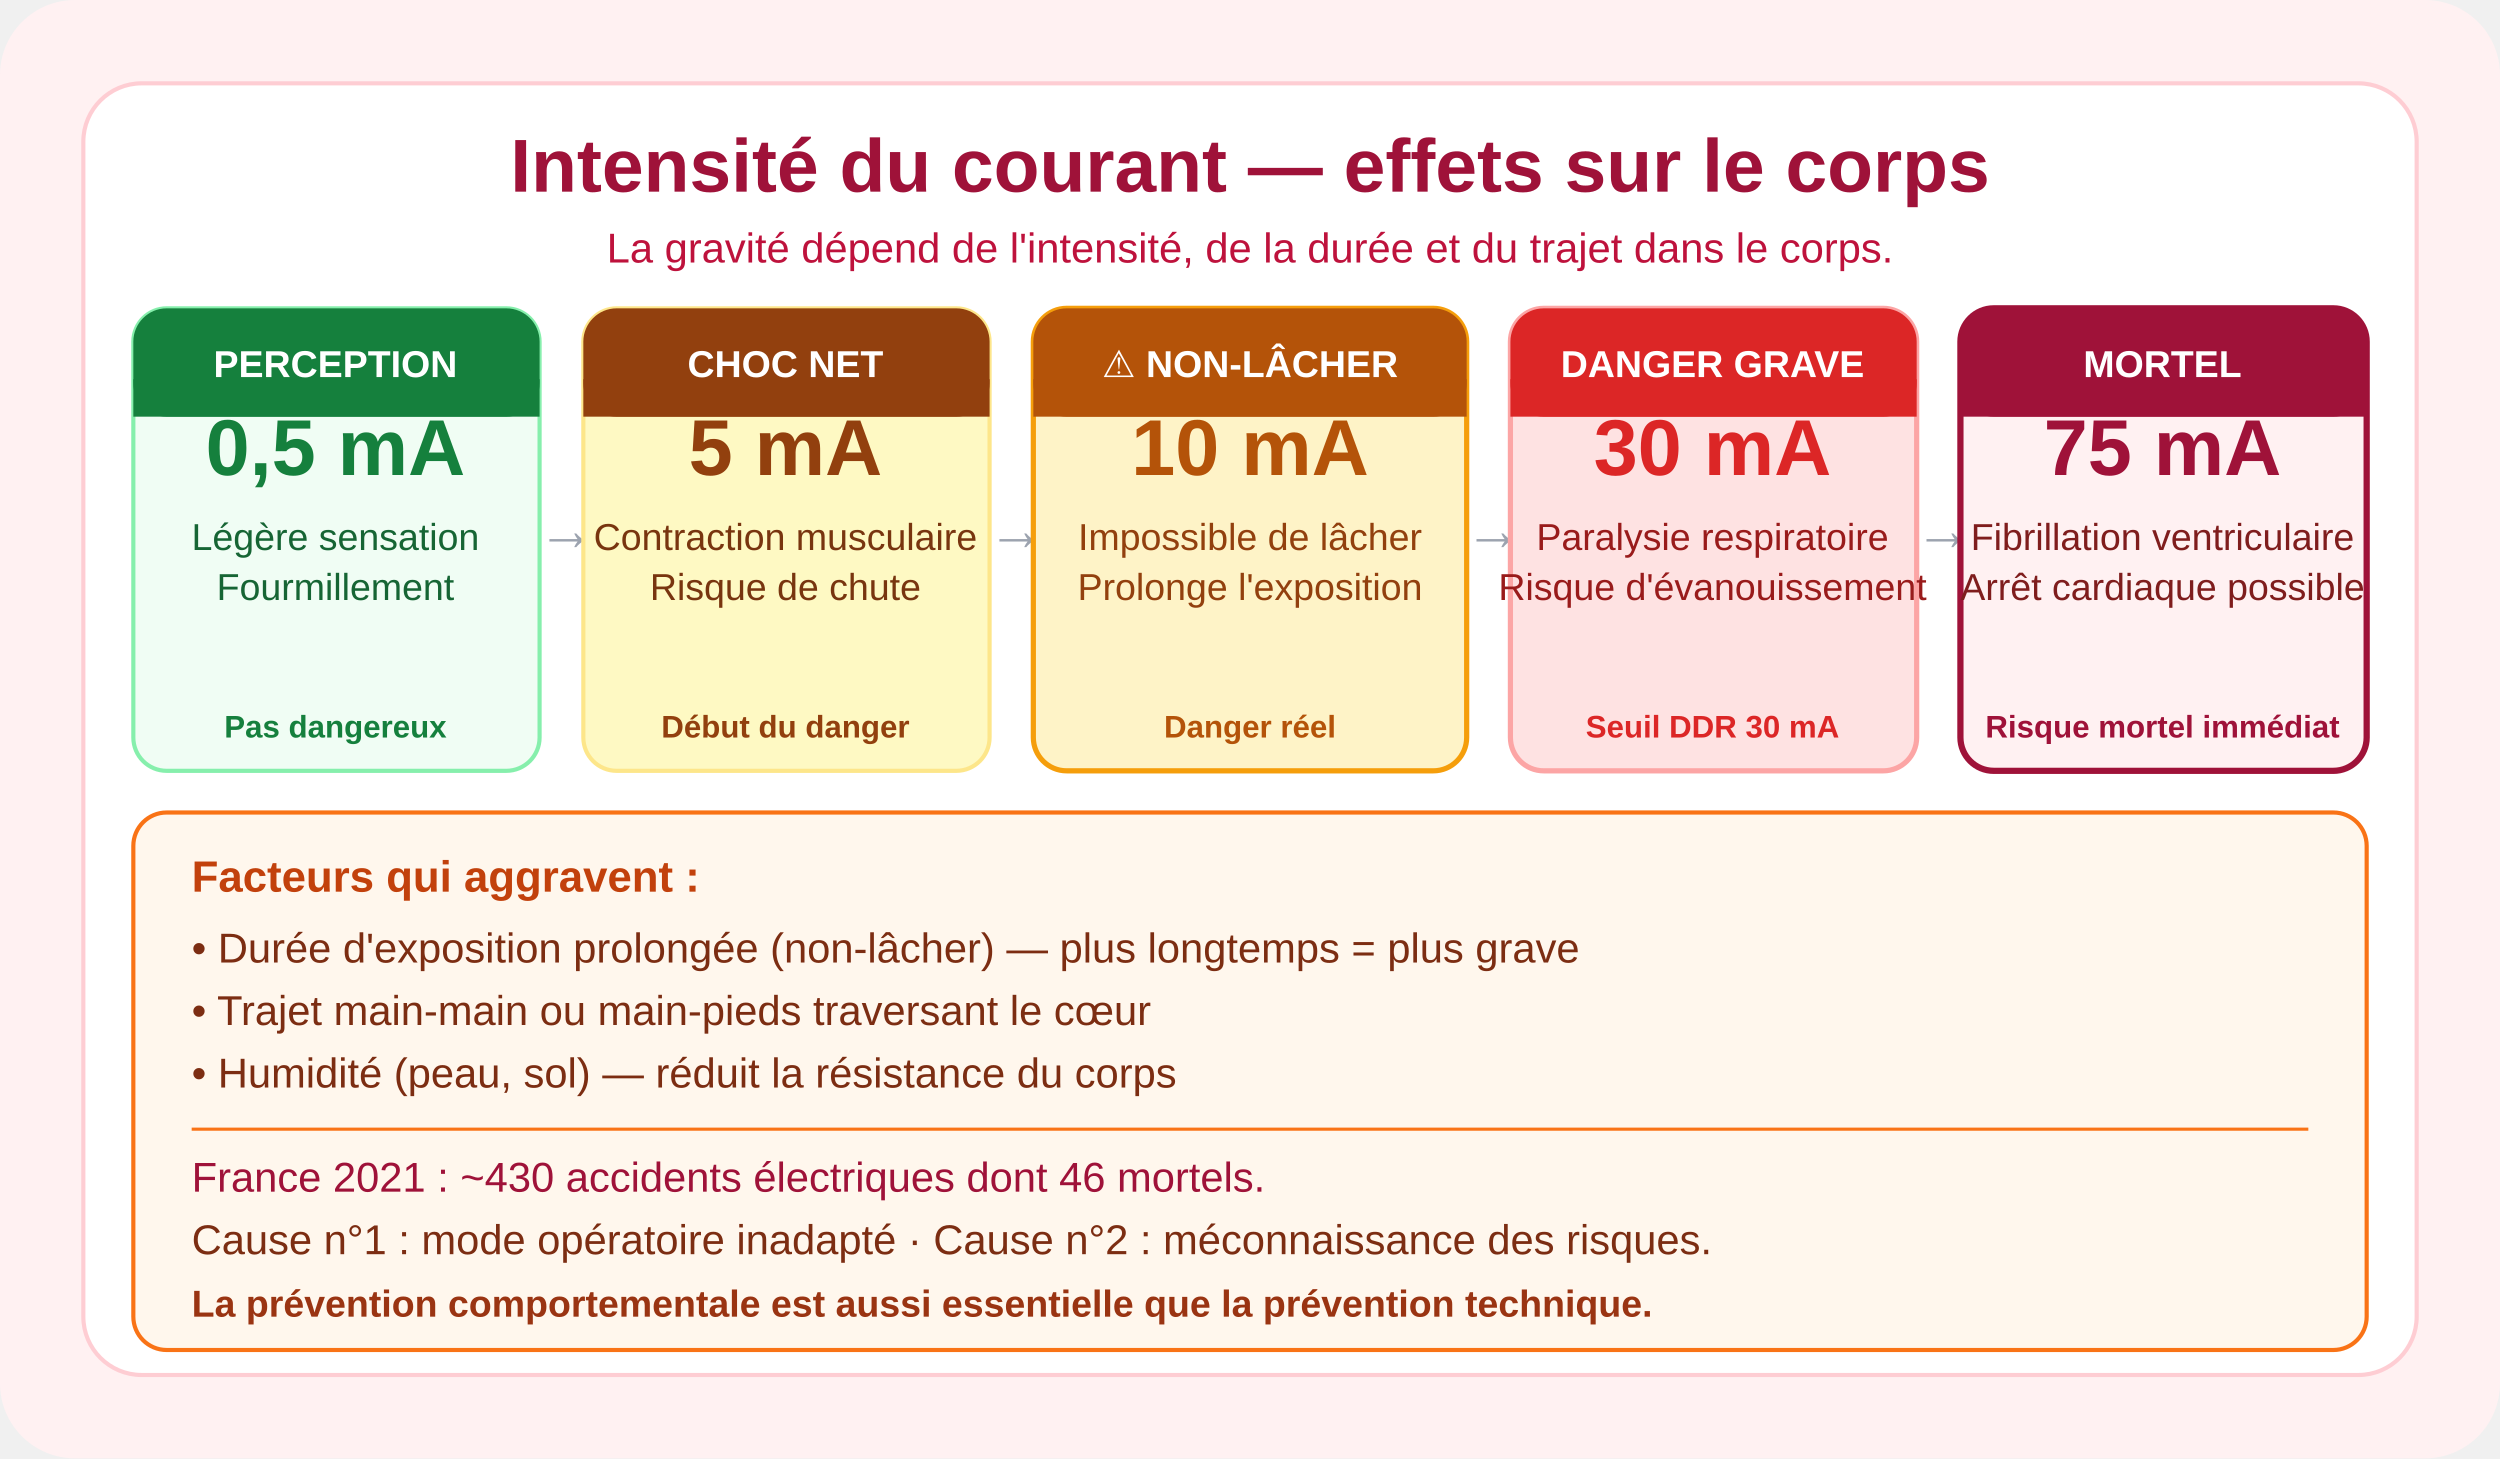
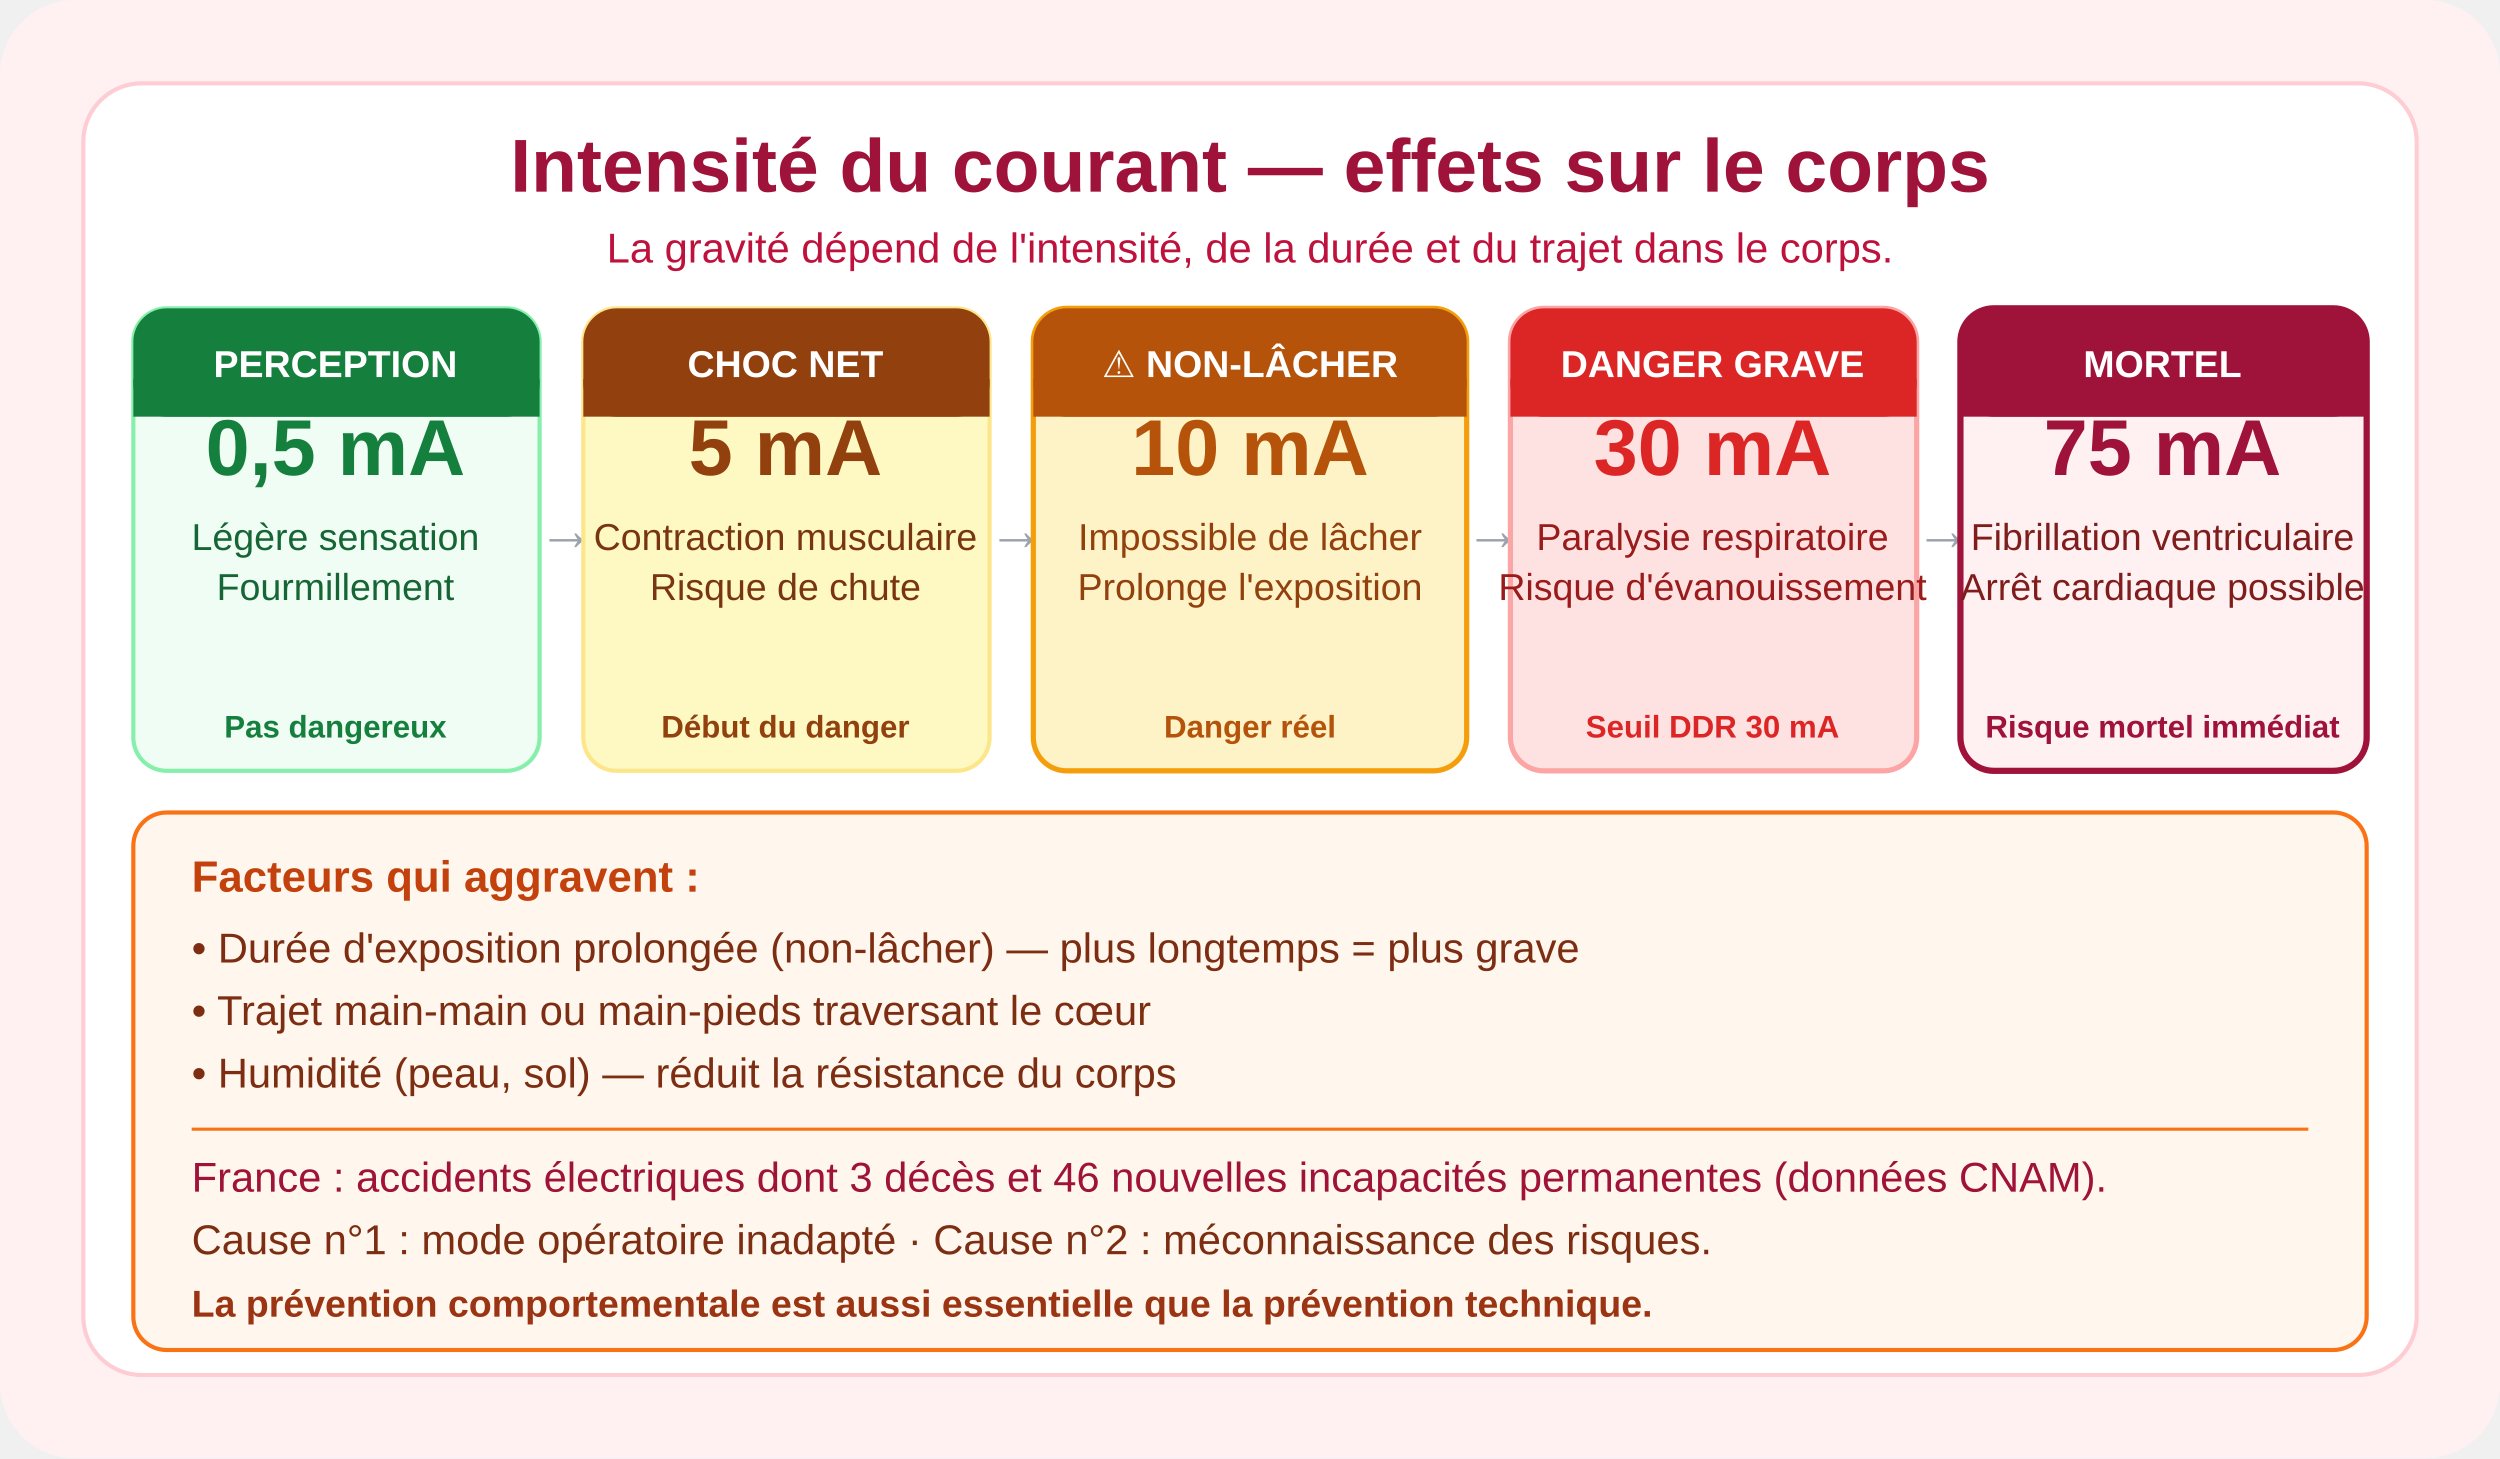
<svg xmlns="http://www.w3.org/2000/svg" width="1200" height="700" viewBox="0 0 1200 700" fill="none">
  <rect width="1200" height="700" rx="36" fill="#FFF1F2" />
  <rect x="40" y="40" width="1120" height="620" rx="28" fill="white" stroke="#FECDD3" stroke-width="2" />
  <text x="600" y="92" text-anchor="middle" fill="#9F1239" font-family="Arial, sans-serif" font-size="36" font-weight="700">Intensité du courant — effets sur le corps</text>
  <text x="600" y="126" text-anchor="middle" fill="#BE123C" font-family="Arial, sans-serif" font-size="20">La gravité dépend de l'intensité, de la durée et du trajet dans le corps.</text>
  <rect x="64" y="148" width="195" height="222" rx="16" fill="#F0FDF4" stroke="#86EFAC" stroke-width="2" />
  <rect x="64" y="148" width="195" height="52" rx="16" fill="#15803D" />
  <rect x="64" y="182" width="195" height="18" fill="#15803D" />
  <text x="161" y="181" text-anchor="middle" fill="white" font-family="Arial, sans-serif" font-size="18" font-weight="700">PERCEPTION</text>
  <text x="161" y="228" text-anchor="middle" fill="#15803D" font-family="Arial, sans-serif" font-size="38" font-weight="700">0,5 mA</text>
  <text x="161" y="264" text-anchor="middle" fill="#166534" font-family="Arial, sans-serif" font-size="18">Légère sensation</text>
  <text x="161" y="288" text-anchor="middle" fill="#166534" font-family="Arial, sans-serif" font-size="18">Fourmillement</text>
  <text x="161" y="354" text-anchor="middle" fill="#15803D" font-family="Arial, sans-serif" font-size="15" font-weight="700">Pas dangereux</text>
  <text x="272" y="264" text-anchor="middle" fill="#9CA3AF" font-family="Arial, sans-serif" font-size="28">→</text>
  <rect x="280" y="148" width="195" height="222" rx="16" fill="#FEF9C3" stroke="#FDE68A" stroke-width="2" />
  <rect x="280" y="148" width="195" height="52" rx="16" fill="#92400E" />
  <rect x="280" y="182" width="195" height="18" fill="#92400E" />
  <text x="377" y="181" text-anchor="middle" fill="white" font-family="Arial, sans-serif" font-size="18" font-weight="700">CHOC NET</text>
  <text x="377" y="228" text-anchor="middle" fill="#92400E" font-family="Arial, sans-serif" font-size="38" font-weight="700">5 mA</text>
  <text x="377" y="264" text-anchor="middle" fill="#78350F" font-family="Arial, sans-serif" font-size="18">Contraction musculaire</text>
  <text x="377" y="288" text-anchor="middle" fill="#78350F" font-family="Arial, sans-serif" font-size="18">Risque de chute</text>
  <text x="377" y="354" text-anchor="middle" fill="#92400E" font-family="Arial, sans-serif" font-size="15" font-weight="700">Début du danger</text>
  <text x="488" y="264" text-anchor="middle" fill="#9CA3AF" font-family="Arial, sans-serif" font-size="28">→</text>
  <rect x="496" y="148" width="208" height="222" rx="16" fill="#FEF3C7" stroke="#F59E0B" stroke-width="2.5" />
  <rect x="496" y="148" width="208" height="52" rx="16" fill="#B45309" />
  <rect x="496" y="182" width="208" height="18" fill="#B45309" />
  <text x="600" y="181" text-anchor="middle" fill="white" font-family="Arial, sans-serif" font-size="18" font-weight="700">⚠ NON-LÂCHER</text>
  <text x="600" y="228" text-anchor="middle" fill="#B45309" font-family="Arial, sans-serif" font-size="38" font-weight="700">10 mA</text>
  <text x="600" y="264" text-anchor="middle" fill="#92400E" font-family="Arial, sans-serif" font-size="18">Impossible de lâcher</text>
  <text x="600" y="288" text-anchor="middle" fill="#92400E" font-family="Arial, sans-serif" font-size="18">Prolonge l'exposition</text>
  <text x="600" y="354" text-anchor="middle" fill="#B45309" font-family="Arial, sans-serif" font-size="15" font-weight="700">Danger réel</text>
  <text x="717" y="264" text-anchor="middle" fill="#9CA3AF" font-family="Arial, sans-serif" font-size="28">→</text>
  <rect x="725" y="148" width="195" height="222" rx="16" fill="#FEE2E2" stroke="#FCA5A5" stroke-width="2.5" />
  <rect x="725" y="148" width="195" height="52" rx="16" fill="#DC2626" />
  <rect x="725" y="182" width="195" height="18" fill="#DC2626" />
  <text x="822" y="181" text-anchor="middle" fill="white" font-family="Arial, sans-serif" font-size="18" font-weight="700">DANGER GRAVE</text>
  <text x="822" y="228" text-anchor="middle" fill="#DC2626" font-family="Arial, sans-serif" font-size="38" font-weight="700">30 mA</text>
  <text x="822" y="264" text-anchor="middle" fill="#991B1B" font-family="Arial, sans-serif" font-size="18">Paralysie respiratoire</text>
  <text x="822" y="288" text-anchor="middle" fill="#991B1B" font-family="Arial, sans-serif" font-size="18">Risque d'évanouissement</text>
  <text x="822" y="354" text-anchor="middle" fill="#DC2626" font-family="Arial, sans-serif" font-size="15" font-weight="700">Seuil DDR 30 mA</text>
  <text x="933" y="264" text-anchor="middle" fill="#9CA3AF" font-family="Arial, sans-serif" font-size="28">→</text>
  <rect x="941" y="148" width="195" height="222" rx="16" fill="#FFF1F2" stroke="#9F1239" stroke-width="3" />
  <rect x="941" y="148" width="195" height="52" rx="16" fill="#9F1239" />
  <rect x="941" y="182" width="195" height="18" fill="#9F1239" />
  <text x="1038" y="181" text-anchor="middle" fill="white" font-family="Arial, sans-serif" font-size="18" font-weight="700">MORTEL</text>
  <text x="1038" y="228" text-anchor="middle" fill="#9F1239" font-family="Arial, sans-serif" font-size="38" font-weight="700">75 mA</text>
  <text x="1038" y="264" text-anchor="middle" fill="#7F1D1D" font-family="Arial, sans-serif" font-size="18">Fibrillation ventriculaire</text>
  <text x="1038" y="288" text-anchor="middle" fill="#7F1D1D" font-family="Arial, sans-serif" font-size="18">Arrêt cardiaque possible</text>
  <text x="1038" y="354" text-anchor="middle" fill="#9F1239" font-family="Arial, sans-serif" font-size="15" font-weight="700">Risque mortel immédiat</text>
  <rect x="64" y="390" width="1072" height="258" rx="16" fill="#FFF7ED" stroke="#F97316" stroke-width="2" />
  <text x="92" y="428" fill="#C2410C" font-family="Arial, sans-serif" font-size="21" font-weight="700">Facteurs qui aggravent :</text>
  <text x="92" y="462" fill="#7C2D12" font-family="Arial, sans-serif" font-size="20">• Durée d'exposition prolongée (non-lâcher) — plus longtemps = plus grave</text>
  <text x="92" y="492" fill="#7C2D12" font-family="Arial, sans-serif" font-size="20">• Trajet main-main ou main-pieds traversant le cœur</text>
  <text x="92" y="522" fill="#7C2D12" font-family="Arial, sans-serif" font-size="20">• Humidité (peau, sol) — réduit la résistance du corps</text>
  <line x1="92" y1="542" x2="1108" y2="542" stroke="#F97316" stroke-width="1.5" />
-   <text x="92" y="572" fill="#9F1239" font-family="Arial, sans-serif" font-size="20">France 2021 : ~430 accidents électriques dont 46 mortels.</text>
+   <text x="92" y="572" fill="#9F1239" font-family="Arial, sans-serif" font-size="20">France : accidents électriques dont 3 décès et 46 nouvelles incapacités permanentes (données CNAM).</text>
  <text x="92" y="602" fill="#7C2D12" font-family="Arial, sans-serif" font-size="20">Cause n°1 : mode opératoire inadapté · Cause n°2 : méconnaissance des risques.</text>
  <text x="92" y="632" fill="#9A3412" font-family="Arial, sans-serif" font-size="18" font-weight="700">La prévention comportementale est aussi essentielle que la prévention technique.</text>
</svg>
